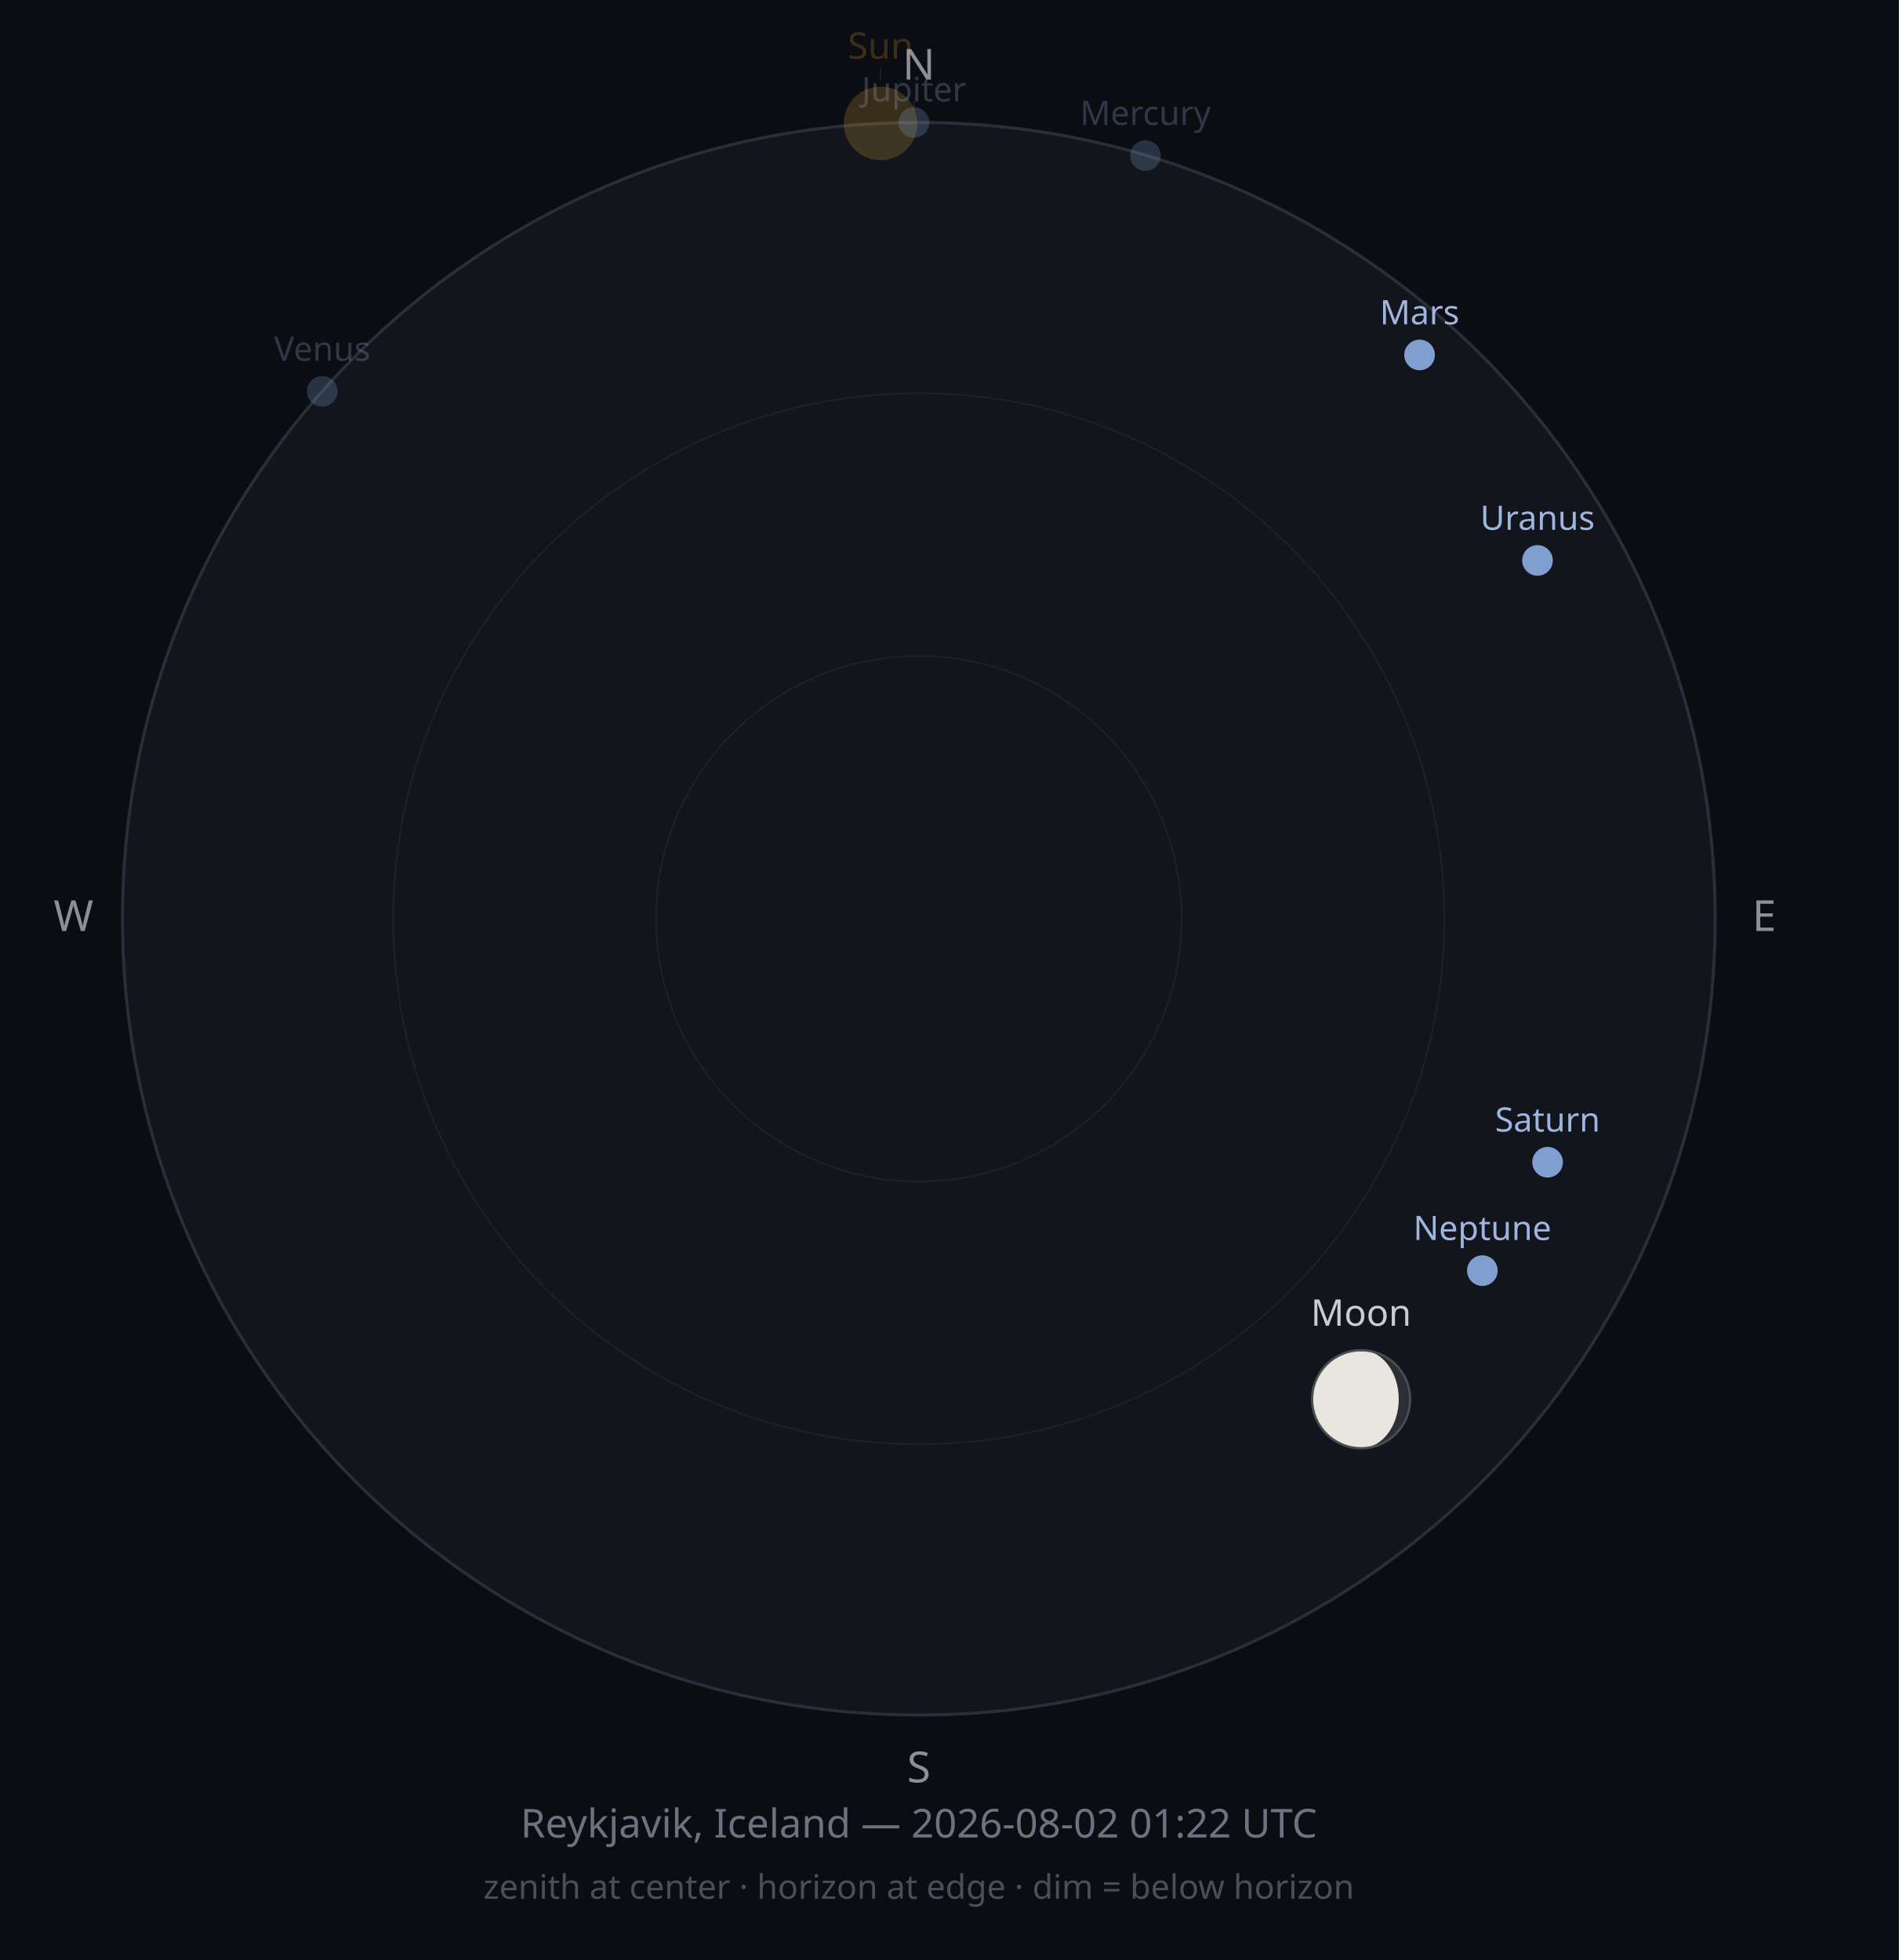
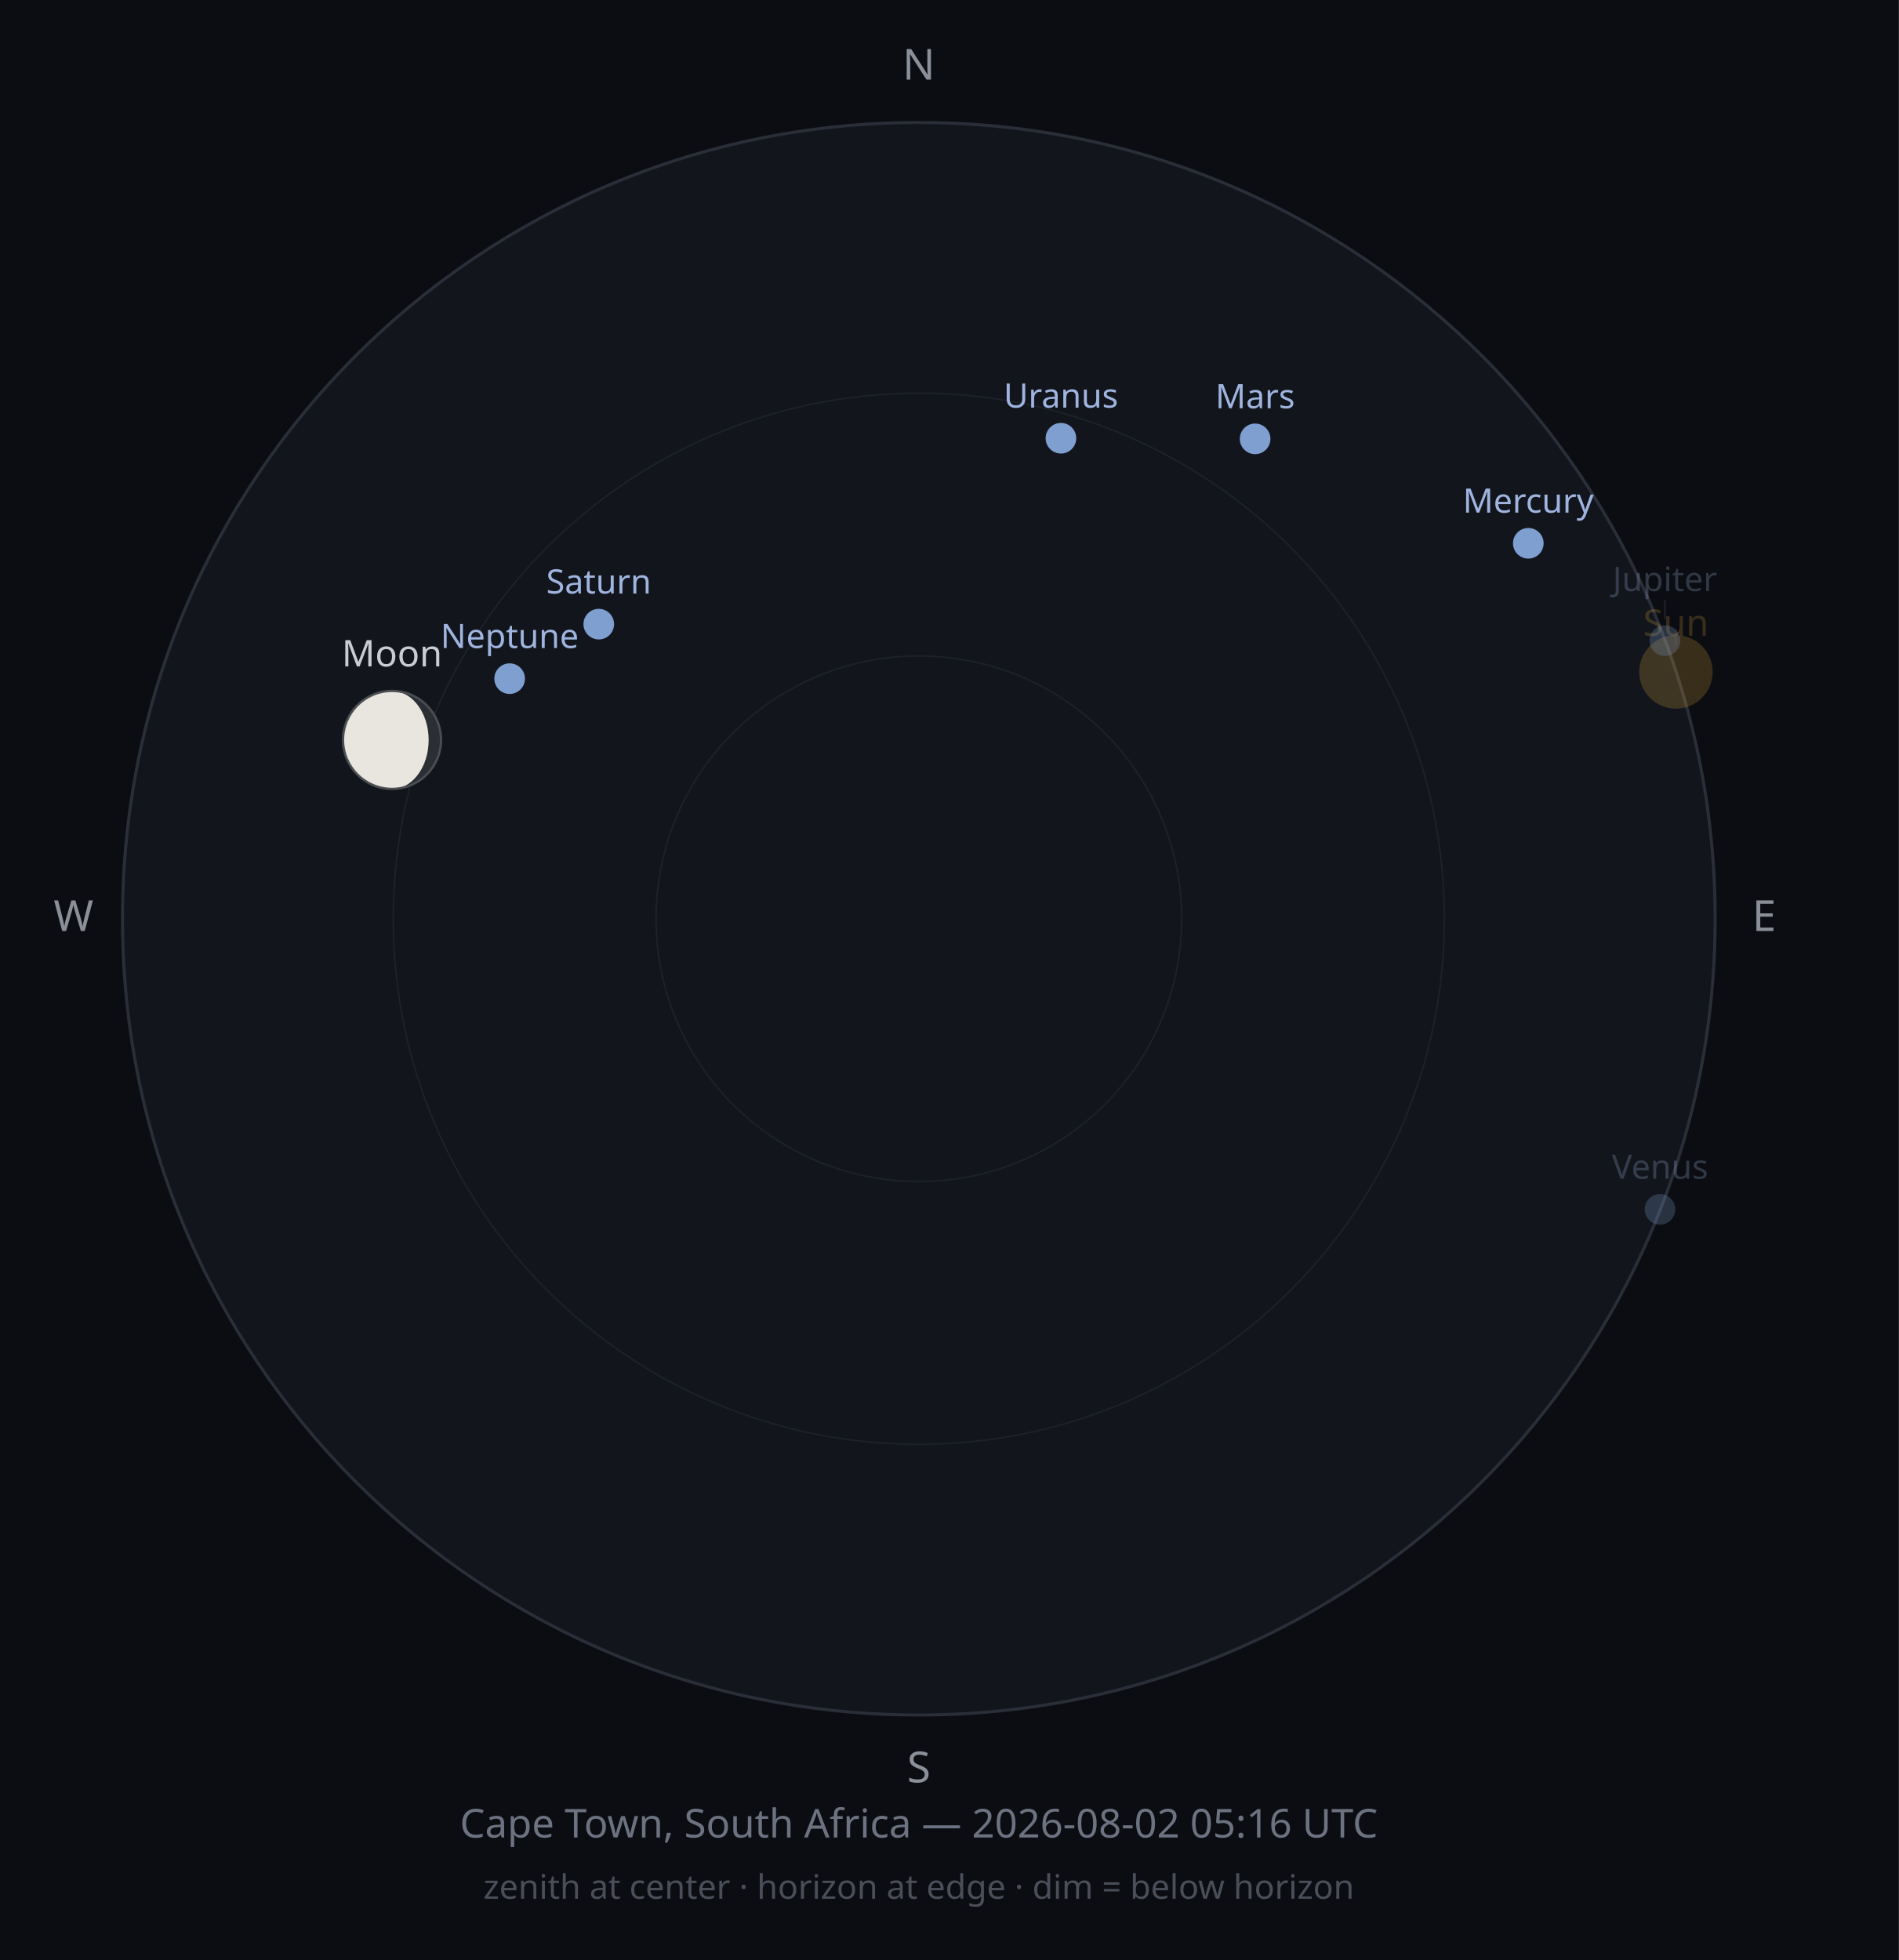
<svg xmlns="http://www.w3.org/2000/svg" width="620" height="640" viewBox="0 0 620 640">
  <rect width="620" height="640" fill="#0B0D12" />
  <circle cx="300" cy="300" r="260" fill="#12151C" stroke="#2A2E38" stroke-width="1" />
  <circle cx="300" cy="300" r="171.6" fill="none" stroke="#1D212B" stroke-width="0.5" />
  <circle cx="300" cy="300" r="85.8" fill="none" stroke="#1D212B" stroke-width="0.5" />
  <text x="300" y="26" font-size="14" fill="#8A8F98" text-anchor="middle" font-family="sans-serif">N</text>
  <text x="576" y="304" font-size="14" fill="#8A8F98" text-anchor="middle" font-family="sans-serif">E</text>
  <text x="300" y="582" font-size="14" fill="#8A8F98" text-anchor="middle" font-family="sans-serif">S</text>
  <text x="24" y="304" font-size="14" fill="#8A8F98" text-anchor="middle" font-family="sans-serif">W</text>
-   <circle cx="287.5" cy="40.3" r="12" fill="#F2B33D" opacity="0.2" />
-   <line x1="287.5" y1="26.3" x2="287.5" y2="22.2" stroke="#F2B33D" stroke-width="0.5" opacity="0.10" />
-   <text x="287.5" y="19.2" font-size="12" fill="#F2B33D" opacity="0.2" text-anchor="middle" font-family="sans-serif">Sun</text>
+   <circle cx="547.2" cy="219.4" r="12" fill="#F2B33D" opacity="0.2" />
+   <line x1="547.2" y1="205.4" x2="547.2" y2="210.6" stroke="#F2B33D" stroke-width="0.5" opacity="0.10" />
+   <text x="547.2" y="207.6" font-size="12" fill="#F2B33D" opacity="0.2" text-anchor="middle" font-family="sans-serif">Sun</text>
  <g opacity="1">
-     <circle cx="444.4" cy="456.9" r="16" fill="#2B2E33" />
-     <path d="M444.403,440.859 A16,16 0 0,0 444.403,472.859 A12.299,16 0 0,0 444.403,440.859 Z" fill="#E8E6DE" />
-     <circle cx="444.4" cy="456.9" r="16" fill="none" stroke="#4A4D52" stroke-width="0.75" />
+     <circle cx="128.0" cy="241.6" r="16" fill="#2B2E33" />
+     <path d="M128.01,225.631 A16,16 0 0,0 128.01,257.631 A11.946,16 0 0,0 128.01,225.631 Z" fill="#E8E6DE" />
+     <circle cx="128.0" cy="241.6" r="16" fill="none" stroke="#4A4D52" stroke-width="0.75" />
  </g>
-   <text x="444.4" y="432.9" font-size="12" fill="#C9CDD3" opacity="1" text-anchor="middle" font-family="sans-serif">Moon</text>
-   <circle cx="374.0" cy="50.8" r="5" fill="#7F9FD0" opacity="0.25" />
-   <text x="374.0" y="40.8" font-size="11" fill="#9FB4DE" opacity="0.25" text-anchor="middle" font-family="sans-serif">Mercury</text>
-   <circle cx="105.2" cy="127.8" r="5" fill="#7F9FD0" opacity="0.25" />
-   <text x="105.2" y="117.8" font-size="11" fill="#9FB4DE" opacity="0.25" text-anchor="middle" font-family="sans-serif">Venus</text>
-   <circle cx="463.5" cy="115.9" r="5" fill="#7F9FD0" opacity="1" />
-   <text x="463.5" y="105.9" font-size="11" fill="#9FB4DE" opacity="1" text-anchor="middle" font-family="sans-serif">Mars</text>
-   <circle cx="298.4" cy="40.0" r="5" fill="#7F9FD0" opacity="0.25" />
-   <line x1="298.4" y1="33.0" x2="298.4" y2="36.1" stroke="#9FB4DE" stroke-width="0.5" opacity="0.13" />
-   <text x="298.4" y="33.1" font-size="11" fill="#9FB4DE" opacity="0.25" text-anchor="middle" font-family="sans-serif">Jupiter</text>
-   <circle cx="505.3" cy="379.5" r="5" fill="#7F9FD0" opacity="1" />
-   <text x="505.3" y="369.5" font-size="11" fill="#9FB4DE" opacity="1" text-anchor="middle" font-family="sans-serif">Saturn</text>
-   <circle cx="502.0" cy="183.0" r="5" fill="#7F9FD0" opacity="1" />
-   <text x="502.0" y="173.0" font-size="11" fill="#9FB4DE" opacity="1" text-anchor="middle" font-family="sans-serif">Uranus</text>
-   <circle cx="484.0" cy="414.9" r="5" fill="#7F9FD0" opacity="1" />
-   <text x="484.0" y="404.9" font-size="11" fill="#9FB4DE" opacity="1" text-anchor="middle" font-family="sans-serif">Neptune</text>
-   <text x="300" y="600" font-size="13" fill="#6C7280" text-anchor="middle" font-family="sans-serif">Reykjavik, Iceland — 2026-08-02 01:22 UTC</text>
+   <text x="128.0" y="217.6" font-size="12" fill="#C9CDD3" opacity="1" text-anchor="middle" font-family="sans-serif">Moon</text>
+   <circle cx="499.0" cy="177.4" r="5" fill="#7F9FD0" opacity="1" />
+   <text x="499.0" y="167.4" font-size="11" fill="#9FB4DE" opacity="1" text-anchor="middle" font-family="sans-serif">Mercury</text>
+   <circle cx="542.0" cy="394.9" r="5" fill="#7F9FD0" opacity="0.25" />
+   <text x="542.0" y="384.9" font-size="11" fill="#9FB4DE" opacity="0.25" text-anchor="middle" font-family="sans-serif">Venus</text>
+   <circle cx="409.8" cy="143.3" r="5" fill="#7F9FD0" opacity="1" />
+   <text x="409.8" y="133.3" font-size="11" fill="#9FB4DE" opacity="1" text-anchor="middle" font-family="sans-serif">Mars</text>
+   <circle cx="543.6" cy="209.2" r="5" fill="#7F9FD0" opacity="0.25" />
+   <line x1="543.6" y1="202.2" x2="543.6" y2="196.0" stroke="#9FB4DE" stroke-width="0.5" opacity="0.13" />
+   <text x="543.6" y="193.0" font-size="11" fill="#9FB4DE" opacity="0.25" text-anchor="middle" font-family="sans-serif">Jupiter</text>
+   <circle cx="195.5" cy="203.8" r="5" fill="#7F9FD0" opacity="1" />
+   <text x="195.5" y="193.8" font-size="11" fill="#9FB4DE" opacity="1" text-anchor="middle" font-family="sans-serif">Saturn</text>
+   <circle cx="346.4" cy="143.1" r="5" fill="#7F9FD0" opacity="1" />
+   <text x="346.4" y="133.1" font-size="11" fill="#9FB4DE" opacity="1" text-anchor="middle" font-family="sans-serif">Uranus</text>
+   <circle cx="166.4" cy="221.6" r="5" fill="#7F9FD0" opacity="1" />
+   <text x="166.4" y="211.6" font-size="11" fill="#9FB4DE" opacity="1" text-anchor="middle" font-family="sans-serif">Neptune</text>
+   <text x="300" y="600" font-size="13" fill="#6C7280" text-anchor="middle" font-family="sans-serif">Cape Town, South Africa — 2026-08-02 05:16 UTC</text>
  <text x="300" y="620" font-size="11" fill="#4A4E58" text-anchor="middle" font-family="sans-serif">zenith at center · horizon at edge · dim = below horizon</text>
</svg>
